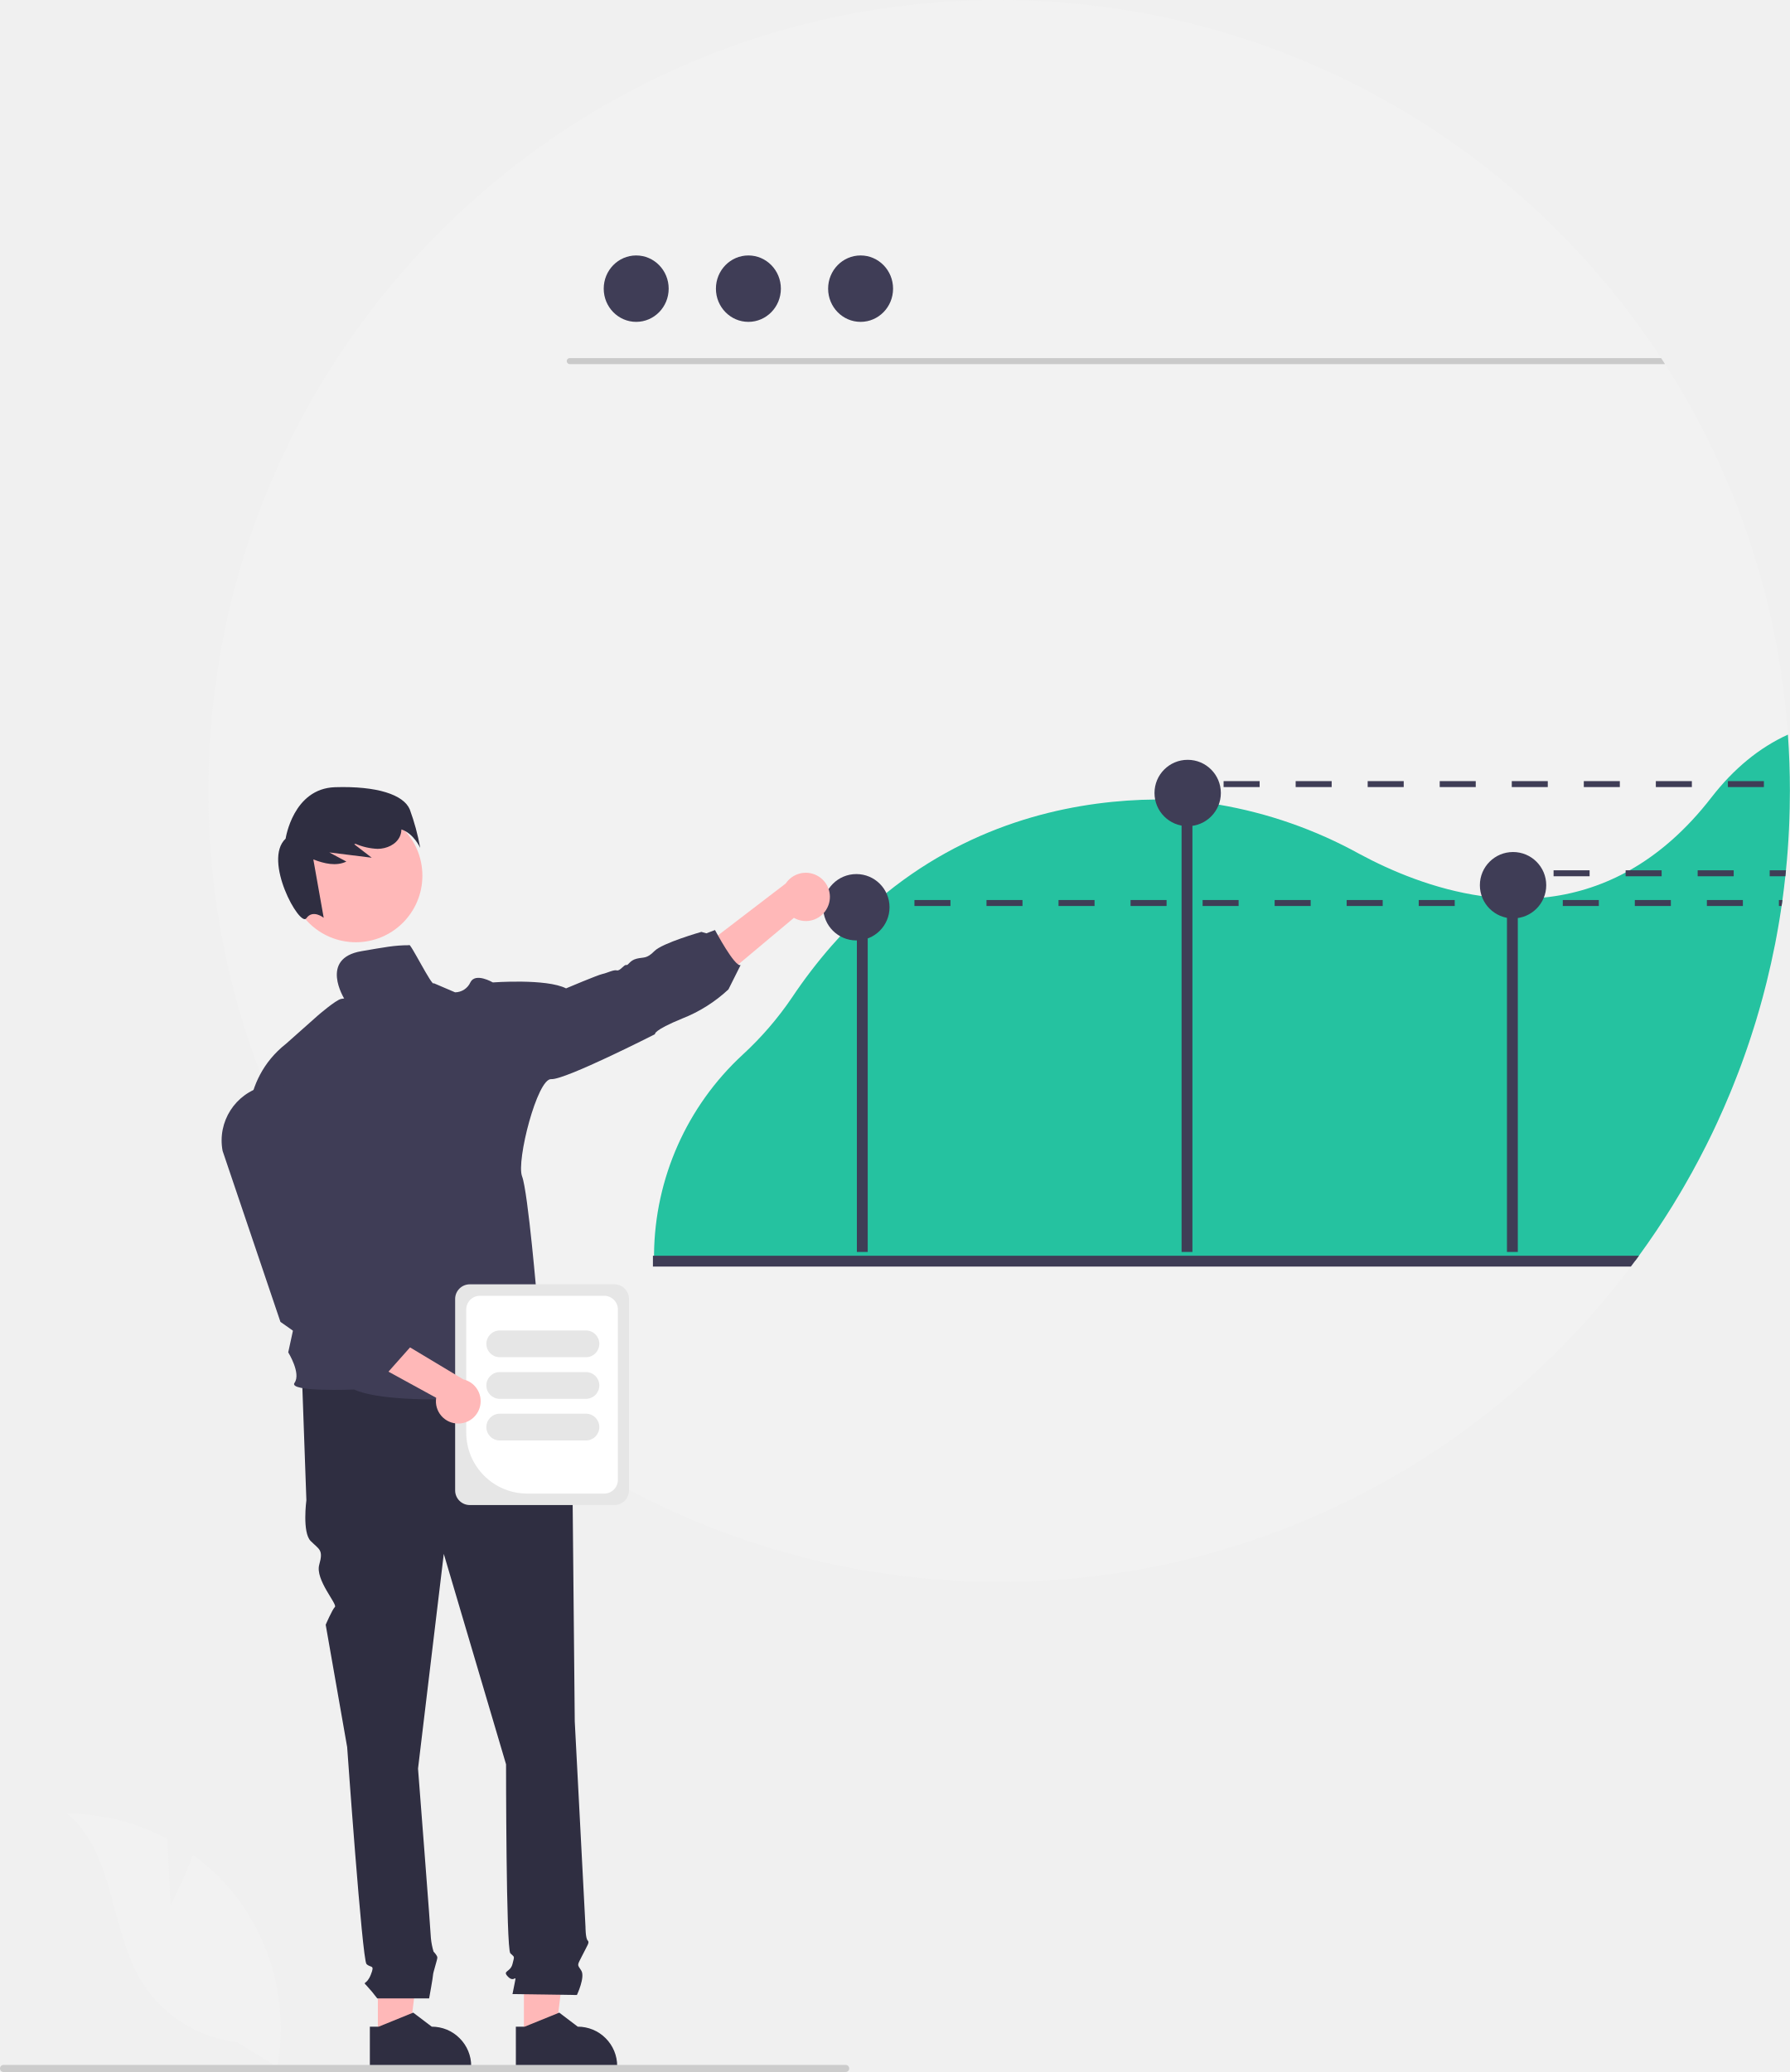
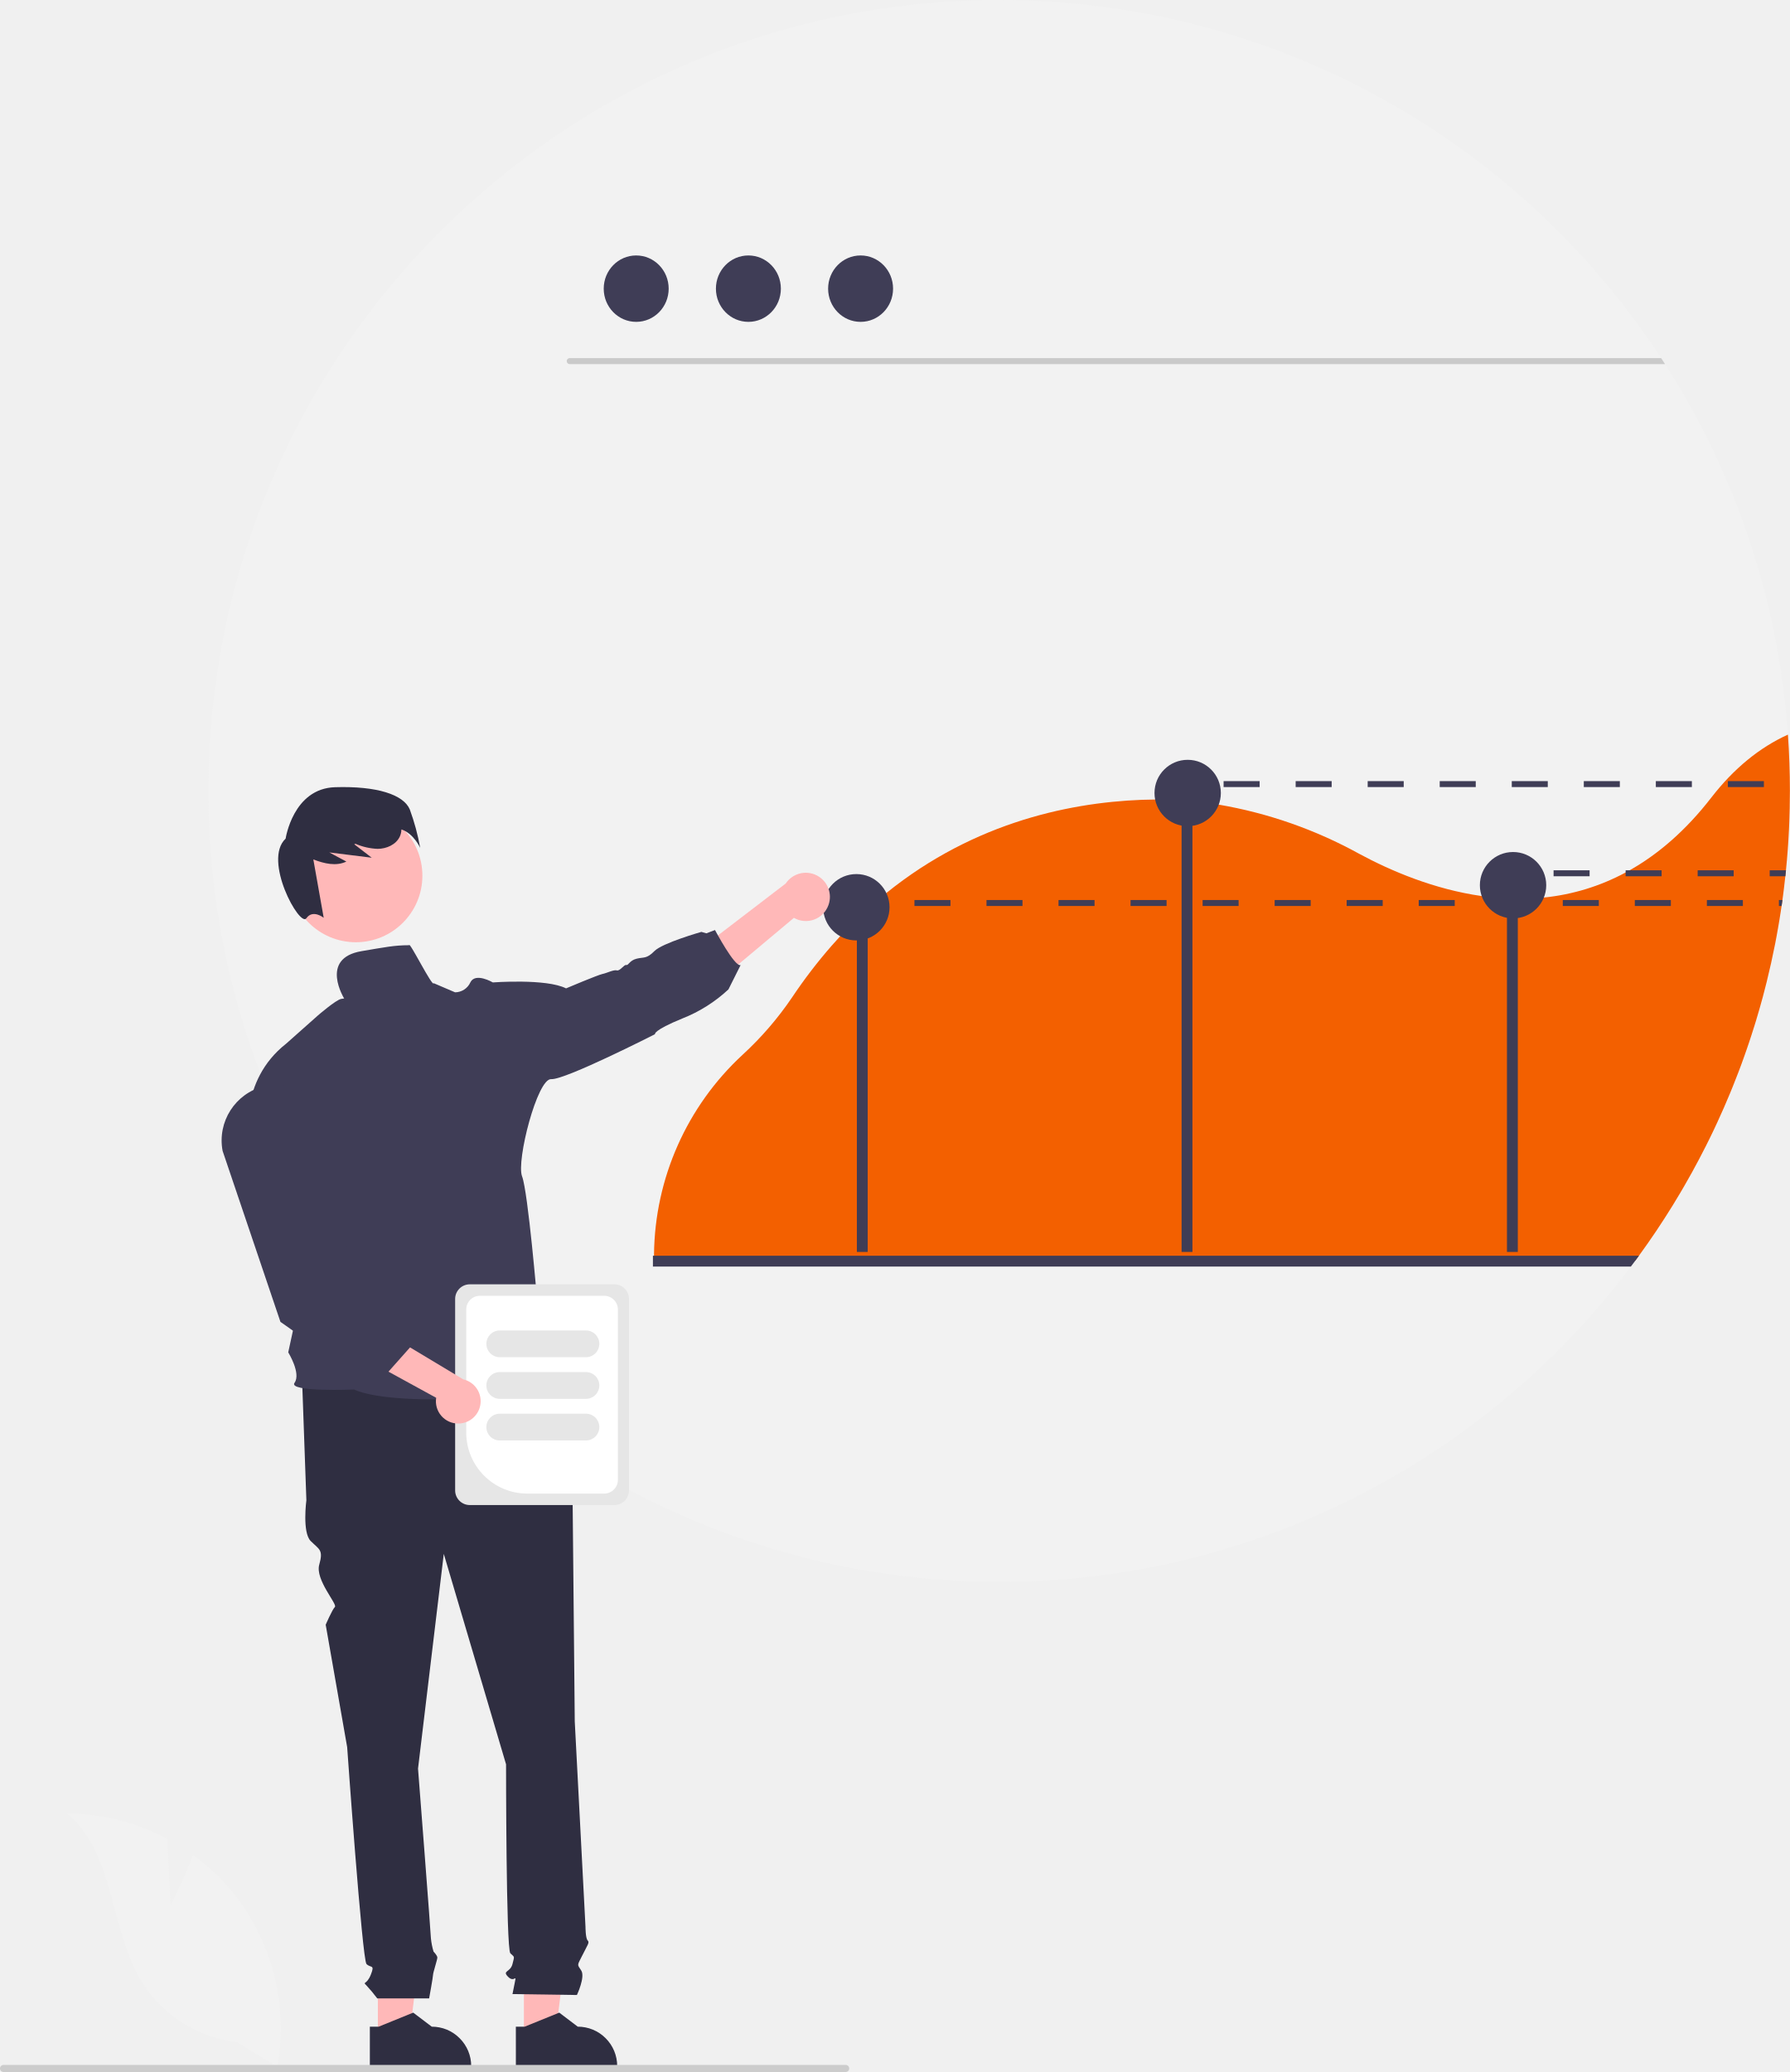
<svg xmlns="http://www.w3.org/2000/svg" data-name="Layer 1" width="602.107" height="696.919" viewBox="0 0 602.107 696.919">
  <path d="M901.053,367.541q0,2.97-.07,5.93c-.02,1.29-.06,2.58-.11,3.87-.01.37-.02.73-.04,1.1q-.045,1.065-.09,2.1-.33,6.915-1.02,13.73c-.02.22-.04.44-.06.65-.05.45-.09.9-.15,1.35-.14,1.35-.29,2.7-.46,4.03-.11.9-.22,1.79-.34,2.69-.06.43-.12.86-.17,1.28-.07.47-.13.93-.2,1.39-.03.2-.06.4-.09.61-.1.68-.2,1.37-.31,2.05-.13.89-.27,1.77-.42,2.66q-.21,1.32-.45,2.64c-.15.88-.31,1.76-.47,2.64-.16.89-.33,1.77-.5,2.65q-1.29,6.54-2.88,12.97-.63,2.505-1.29,5-1.095,4.05-2.31,8.06c-.23.74-.46,1.48-.69,2.21-.26.84-.53,1.68-.8,2.51-.27.84-.54,1.67-.82,2.5-.28.83-.56,1.66-.85,2.49-.28.82-.57,1.65-.87,2.47-.29.83-.59,1.65-.89,2.47-.31.82-.61,1.64-.92,2.45q-.93,2.46-1.91,4.87c-.32.81-.65,1.62-.99,2.42q-1.995,4.83-4.18,9.55c-.32.7-.64,1.4-.97,2.09-.22.46-.43.91-.65,1.37-.37.76-.73,1.51-1.1,2.26-.37.76-.75,1.53-1.14,2.3q-1.155,2.28-2.35,4.55c-.79,1.51-1.6,3.02-2.43,4.51s-1.67,2.98-2.52,4.45c-.43.74-.86,1.48-1.29,2.21q-2.595,4.395-5.36,8.69-2.745,4.275-5.67,8.45c-.97,1.39-1.96,2.78-2.96,4.15-.4.55-.8,1.09-1.2,1.63-.49.68-1,1.35-1.51,2.02a265.809,265.809,0,0,1-382.97,44.18q-4.38-3.66-8.6-7.5a267.376,267.376,0,0,1-46.71-55.98c-1.61-2.59-3.19-5.21-4.71-7.85a264.766,264.766,0,0,1-35.51-132.87c0-146.91,119.09-266,266-266a265.777,265.777,0,0,1,222.68,120.44c.44.67.88,1.35,1.32,2.03a264.422,264.422,0,0,1,41.33,124.62Q901.058,357.991,901.053,367.541Z" transform="translate(-298.9467 -101.5407)" fill="#f2f2f2" />
  <path d="M859.053,224.011h-368.45a1.015,1.015,0,0,1,0-2.03h367.13C858.173,222.651,858.613,223.331,859.053,224.011Z" transform="translate(-298.9467 -101.5407)" fill="#cacaca" />
  <ellipse cx="214.01" cy="97.09" rx="10.925" ry="11.169" fill="#3f3d56" />
  <ellipse cx="251.753" cy="97.09" rx="10.925" ry="11.169" fill="#3f3d56" />
  <ellipse cx="289.495" cy="97.09" rx="10.925" ry="11.169" fill="#3f3d56" />
-   <path d="M900.383,348.631c-9.61,4.37-18.22,11.43-25.74,21.14-8.69,11.23-18,19.14-27.51,24.5-.45.25-.89.49-1.34.73a73.528,73.528,0,0,1-27.51,8.43,83.499,83.499,0,0,1-8.76.42c-1.22-.01-2.44-.04-3.65-.1-2.87-.14-5.71-.42-8.5-.82-16.02-2.28-30.51-8.44-41.24-14.23a150.088,150.088,0,0,0-47.21-16.52q-4.44-.735-8.86-1.15c-1.22-.12-2.43-.21-3.64-.29q-4.455-.3-8.9-.28c-1.52.01-3.03.04-4.55.1-25.54,1-58.85,8.28-88.72,33.71-.4.34-.79.68-1.19,1.02-.37.32-.74.65-1.11.98a149.143,149.143,0,0,0-13.34,13.47,169.09,169.09,0,0,0-13.2,17.25,110.056,110.056,0,0,1-16.64,19.3,92.677,92.677,0,0,0-29.82,67.12v.5c-.01.54-.01,1.09-.01,1.63h330.13c.4-.54.8-1.08,1.19-1.63,1-1.37,1.99-2.76,2.96-4.15q2.925-4.17,5.67-8.45,2.775-4.29,5.36-8.69c.43-.73.86-1.47,1.29-2.21.85-1.47,1.69-2.96,2.52-4.45s1.64-3,2.43-4.51q1.2-2.265,2.35-4.55c.39-.77.77-1.54,1.14-2.3.37-.75.73-1.5,1.1-2.26.22-.46.43-.91.65-1.37.33-.69.65-1.39.97-2.09q2.19-4.725,4.18-9.55c.34-.8.67-1.61.99-2.42q.975-2.415,1.91-4.87c.31-.81.61-1.63.92-2.45.3-.82.6-1.64.89-2.47.3-.82.59-1.65.87-2.47.29-.83.57-1.66.85-2.49.28-.83.55-1.66.82-2.5.27-.83.54-1.67.8-2.51.23-.73.46-1.47.69-2.21q1.215-4.005,2.31-8.06.66-2.49,1.29-5,1.59-6.42,2.88-12.97c.17-.88.34-1.76.5-2.65.16-.88.32-1.76.47-2.64q.24-1.32.45-2.64c.15-.89.29-1.77.42-2.66.11-.68.21-1.37.31-2.05.03-.21.06-.41.09-.61.07-.47.13-.93.19-1.39.06-.43.12-.86.18-1.28.12-.9.23-1.79.34-2.69.17-1.33.32-2.68.46-4.03h.01c.04-.45.09-.9.14-1.35.02-.21.04-.43.06-.65q.69-6.81,1.02-13.73.045-1.035.09-2.1c.02-.37.03-.73.04-1.1.05-1.29.09-2.58.11-3.87q.075-2.955.07-5.93Q901.053,358.001,900.383,348.631Z" transform="translate(-298.9467 -101.5407)" fill="#25c2a0" />
+   <path d="M900.383,348.631c-9.61,4.37-18.22,11.43-25.74,21.14-8.69,11.23-18,19.14-27.51,24.5-.45.25-.89.49-1.34.73a73.528,73.528,0,0,1-27.51,8.43,83.499,83.499,0,0,1-8.76.42c-1.22-.01-2.44-.04-3.65-.1-2.87-.14-5.71-.42-8.5-.82-16.02-2.28-30.51-8.44-41.24-14.23a150.088,150.088,0,0,0-47.21-16.52q-4.44-.735-8.86-1.15c-1.22-.12-2.43-.21-3.64-.29q-4.455-.3-8.9-.28c-1.52.01-3.03.04-4.55.1-25.54,1-58.85,8.28-88.72,33.71-.4.34-.79.68-1.19,1.02-.37.32-.74.65-1.11.98a149.143,149.143,0,0,0-13.34,13.47,169.09,169.09,0,0,0-13.2,17.25,110.056,110.056,0,0,1-16.64,19.3,92.677,92.677,0,0,0-29.82,67.12v.5c-.01.54-.01,1.09-.01,1.63h330.13c.4-.54.8-1.08,1.19-1.63,1-1.37,1.99-2.76,2.96-4.15q2.925-4.17,5.67-8.45,2.775-4.29,5.36-8.69c.43-.73.86-1.47,1.29-2.21.85-1.47,1.69-2.96,2.52-4.45s1.64-3,2.43-4.51q1.2-2.265,2.35-4.55c.39-.77.77-1.54,1.14-2.3.37-.75.73-1.5,1.1-2.26.22-.46.43-.91.65-1.37.33-.69.65-1.39.97-2.09q2.19-4.725,4.18-9.55c.34-.8.67-1.61.99-2.42q.975-2.415,1.91-4.87c.31-.81.61-1.63.92-2.45.3-.82.6-1.64.89-2.47.3-.82.59-1.65.87-2.47.29-.83.57-1.66.85-2.49.28-.83.55-1.66.82-2.5.27-.83.54-1.67.8-2.51.23-.73.46-1.47.69-2.21q1.215-4.005,2.31-8.06.66-2.49,1.29-5,1.59-6.42,2.88-12.97c.17-.88.34-1.76.5-2.65.16-.88.32-1.76.47-2.64q.24-1.32.45-2.64c.15-.89.29-1.77.42-2.66.11-.68.21-1.37.31-2.05.03-.21.06-.41.09-.61.07-.47.13-.93.19-1.39.06-.43.12-.86.18-1.28.12-.9.23-1.79.34-2.69.17-1.33.32-2.68.46-4.03h.01c.04-.45.09-.9.14-1.35.02-.21.04-.43.06-.65q.69-6.81,1.02-13.73.045-1.035.09-2.1c.02-.37.03-.73.04-1.1.05-1.29.09-2.58.11-3.87q.075-2.955.07-5.93Q901.053,358.001,900.383,348.631Z" transform="translate(-298.9467 -101.5407)" fill="#f36000" />
  <rect x="288.244" y="314.155" width="3.648" height="106.939" fill="#3f3d56" />
  <rect x="397.473" y="264.211" width="3.648" height="156.883" fill="#3f3d56" />
  <rect x="506.927" y="297.047" width="3.648" height="124.047" fill="#3f3d56" />
  <circle cx="399.522" cy="266.726" r="11.161" fill="#3f3d56" />
  <circle cx="508.976" cy="297.737" r="11.161" fill="#3f3d56" />
  <circle cx="288.069" cy="305.155" r="11.161" fill="#3f3d56" />
  <path d="M850.263,523.911c-.4.55-.8,1.09-1.2,1.63-.49.68-1,1.35-1.51,2.02h-328.97v-3.65Z" transform="translate(-298.9467 -101.5407)" fill="#3f3d56" />
  <polygon points="127.115 685.125 137.686 685.125 142.715 644.349 127.113 644.35 127.115 685.125" fill="#ffb8b8" />
  <path d="M453.563,787.101a13.14,13.14,0,0,0-4.3-2.89,13.412,13.412,0,0,0-5.08-1l-6.23-4.72-.33.13-11.28,4.59h-2.98v13.7h34.09v-.43A13.16,13.16,0,0,0,453.563,787.101Z" transform="translate(-298.9467 -101.5407)" fill="#2f2e41" />
  <polygon points="176.228 685.125 186.799 685.125 191.828 644.349 176.226 644.35 176.228 685.125" fill="#ffb8b8" />
  <path d="M502.683,787.101a13.077,13.077,0,0,0-4.31-2.89,13.336,13.336,0,0,0-5.08-1l-6.22-4.72-.34.14-11.28,4.58h-2.98l.01,13.7h34.08v-.43A13.192,13.192,0,0,0,502.683,787.101Z" transform="translate(-298.9467 -101.5407)" fill="#2f2e41" />
  <path d="M483.625,563.522,400.566,565.689l1.444,40.446s-1.444,10.834,1.444,13.723,4.333,2.889,2.889,7.945,6.187,13.313,5.26,14.24-3.094,5.983-3.094,5.983l7.222,41.168s5.056,71.503,6.5,72.947,2.889,0,1.444,3.611-2.889,2.167-1.444,3.611a53.192,53.192,0,0,1,3.611,4.333h17.462s1.317-7.222,1.317-7.945,1.444-5.056,1.444-5.778-1.277-1.999-1.277-1.999a23.761,23.761,0,0,1-.89-4.501c0-1.444-4.333-57.058-4.333-57.058l8.667-72.225,20.945,70.78s0,62.113,1.444,63.558,1.444.722.722,3.611-3.611,2.167-1.444,4.333,2.889-1.444,2.167,2.167l-.722,3.611,21.667.31s2.889-6.088,1.444-8.255-1.358-1.575.404-5.121,2.485-4.268,1.762-4.99-.722-4.564-.722-4.564l-3.611-69.106s-.722-72.947-.722-75.114a7.204,7.204,0,0,1,.6-3.249v-2.941l-2.767-10.421Z" transform="translate(-298.9467 -101.5407)" fill="#2f2e41" />
  <path d="M577.621,405.998a8.065,8.065,0,0,1-11.61,4.261l-36.054,30.205-1.959-14.764,35.264-26.995a8.109,8.109,0,0,1,14.359,7.293Z" transform="translate(-298.9467 -101.5407)" fill="#ffb8b8" />
  <circle cx="119.696" cy="294.534" r="22.39" fill="#ffb8b8" />
  <path d="M436.794,373.792c-2.084-4.968-11.017-7.918-25.153-7.474s-16.611,17.301-16.611,17.301c-7.786,7.257,4.784,29.914,6.965,26.79,2.181-3.124,5.842-.171,5.842-.171l-3.489-19.627c3.685,1.418,7.648,2.369,11.114.718l-5.743-3.071,14.278,1.777-5.888-4.53c.143-.047.285-.096.428-.144a20.924,20.924,0,0,0,7.46,1.694c3.002-.022,6.192-1.429,7.45-4.155a6.139,6.139,0,0,0,.533-2.376c4.139,1.344,6.313,6.193,6.313,6.193A76.403,76.403,0,0,0,436.794,373.792Z" transform="translate(-298.9467 -101.5407)" fill="#2f2e41" />
  <path d="M436.565,419.465c-5,0-8.22.69-16,2-14.36,2.42-5.76,16.065-5.76,16.065s.65-.33-1.11,0-7.76,5.52-7.76,5.52l-10.73,9.53c-16.17,12.69-12.55,32.49-12.55,32.49l23.58,23.73-10.33,47.61s4.39,7.07,2.12,10.24,20,2.26,20,2.26c15.37,6.85,69.52,1.06,69.52,1.06-.75-1.96-8-17.15-8-17.15,3.15-5.44.15-13.3.15-13.3s-3.13-37.18-5.13-42.32,5.12-32.99,9.8-32.69,34.91-15.12,34.91-15.12-.76-1.21,9.22-5.29a48.911,48.911,0,0,0,15.49-9.77l4.1-8.19c-1.97.76-8.62-11.78-8.62-11.78l-2.9,1.105-1.68-.485s-13.11,3.73-15.79,6.45-3.58,1.96-6,2.57-2.72,2.31-3.48,2.12-2.11,2.11-3.17,1.81-3.33.91-4.84,1.21-12.24,4.84-12.24,4.84c-6.64-3.36-24.64-2-24.64-2s-5.89-3.47-7.56,0a5.69,5.69,0,0,1-5.13,3.33l-7.18-3.07C444.438,433.763,436.606,417.887,436.565,419.465Z" transform="translate(-298.9467 -101.5407)" fill="#3f3d56" />
  <path d="M356.278,742.531l-.998-22.434a72.455,72.455,0,0,0-33.796-8.555c16.231,13.27,14.203,38.851,25.208,56.697a43.582,43.582,0,0,0,31.959,20.14l13.583,8.316A73.03,73.03,0,0,0,376.842,737.516a70.543,70.543,0,0,0-12.964-12.046C360.624,734.048,356.278,742.531,356.278,742.531Z" transform="translate(-298.9467 -101.5407)" fill="#f2f2f2" />
  <path d="M298.947,797.269a1.186,1.186,0,0,0,1.19,1.19h283.29a1.19,1.19,0,1,0,0-2.38h-283.29A1.187,1.187,0,0,0,298.947,797.269Z" transform="translate(-298.9467 -101.5407)" fill="#ccc" />
  <rect x="289.494" y="302.729" width="6" height="2" fill="#3f3d56" />
  <path d="M606.553,404.271v2h12.12v-2Zm24.24,0v2h12.11v-2Zm24.23,0v2h12.12v-2Zm24.23,0v2h12.12v-2Zm24.24,0v2h12.11v-2Zm24.23,0v2h12.12v-2Zm24.23,0v2h12.12v-2Zm24.24,0v2h12.11v-2Zm24.23,0v2h12.12v-2Zm24.23,0v2h12.12v-2Zm24.23,0v2h12.12v-2Zm24.24,0v2h12.11v-2Zm24.23,0v2h.9c.03-.21.06-.41.09-.61.07-.46.13-.92.2-1.39Z" transform="translate(-298.9467 -101.5407)" fill="#3f3d56" />
  <rect x="393.494" y="262.729" width="6" height="2" fill="#3f3d56" />
  <path d="M710.553,364.271v2h12.12v-2Zm24.24,0v2h12.11v-2Zm24.23,0v2h12.12v-2Zm24.23,0v2h12.12v-2Zm24.24,0v2h12.11v-2Zm24.23,0v2h12.12v-2Zm24.23,0v2h12.12v-2Zm24.24,0v2h12.11v-2Z" transform="translate(-298.9467 -101.5407)" fill="#3f3d56" />
  <rect x="504.494" y="292.729" width="6" height="2" fill="#3f3d56" />
  <path d="M821.553,394.271v2h12.12v-2Zm24.24,0v2h12.11v-2Zm24.23,0v2h12.12v-2Zm24.23,0v2h5.27c.04-.45.09-.9.14-1.35.02-.21.04-.43.06-.65Z" transform="translate(-298.9467 -101.5407)" fill="#3f3d56" />
  <path d="M452.053,602.85V538.44a4.923,4.923,0,0,1,4.917-4.917h48.643a4.923,4.923,0,0,1,4.917,4.917v64.409a4.923,4.923,0,0,1-4.917,4.917H456.97A4.923,4.923,0,0,1,452.053,602.85Z" transform="translate(-298.9467 -101.5407)" fill="#e6e6e6" />
  <path d="M455.785,583.395V541.987a4.61,4.61,0,0,1,4.605-4.605h41.805a4.61,4.61,0,0,1,4.605,4.605v57.316a4.61,4.61,0,0,1-4.605,4.605H476.297A20.536,20.536,0,0,1,455.785,583.395Z" transform="translate(-298.9467 -101.5407)" fill="#fff" />
  <path d="M462.553,553.541a4.505,4.505,0,0,1,4.5-4.5h29a4.5,4.5,0,1,1,0,9h-29A4.505,4.505,0,0,1,462.553,553.541Z" transform="translate(-298.9467 -101.5407)" fill="#e6e6e6" />
  <path d="M462.553,567.541a4.505,4.505,0,0,1,4.5-4.5h29a4.5,4.5,0,1,1,0,9h-29A4.505,4.505,0,0,1,462.553,567.541Z" transform="translate(-298.9467 -101.5407)" fill="#e6e6e6" />
  <path d="M462.553,581.541a4.505,4.505,0,0,1,4.5-4.5h29a4.5,4.5,0,1,1,0,9h-29A4.505,4.505,0,0,1,462.553,581.541Z" transform="translate(-298.9467 -101.5407)" fill="#e6e6e6" />
  <path d="M453.202,580.349a7.483,7.483,0,0,1-7.528-8.659l-41.53-22.739,12.155-6.574,38.486,23.114a7.524,7.524,0,0,1-1.582,14.858Z" transform="translate(-298.9467 -101.5407)" fill="#ffb8b8" />
  <path d="M429.053,563.541l-14.727-2.616-5.273-4.384-3.546-1.806-12.223-8.579-.036-.108-19.421-57.41a18.804,18.804,0,0,1,13.915-21.737h0a18.784,18.784,0,0,1,23.168,15.86l6.25,49.203,10.361,10.7,4.533.878,1.043,4.881,3.957,6.119Z" transform="translate(-298.9467 -101.5407)" fill="#3f3d56" />
</svg>
